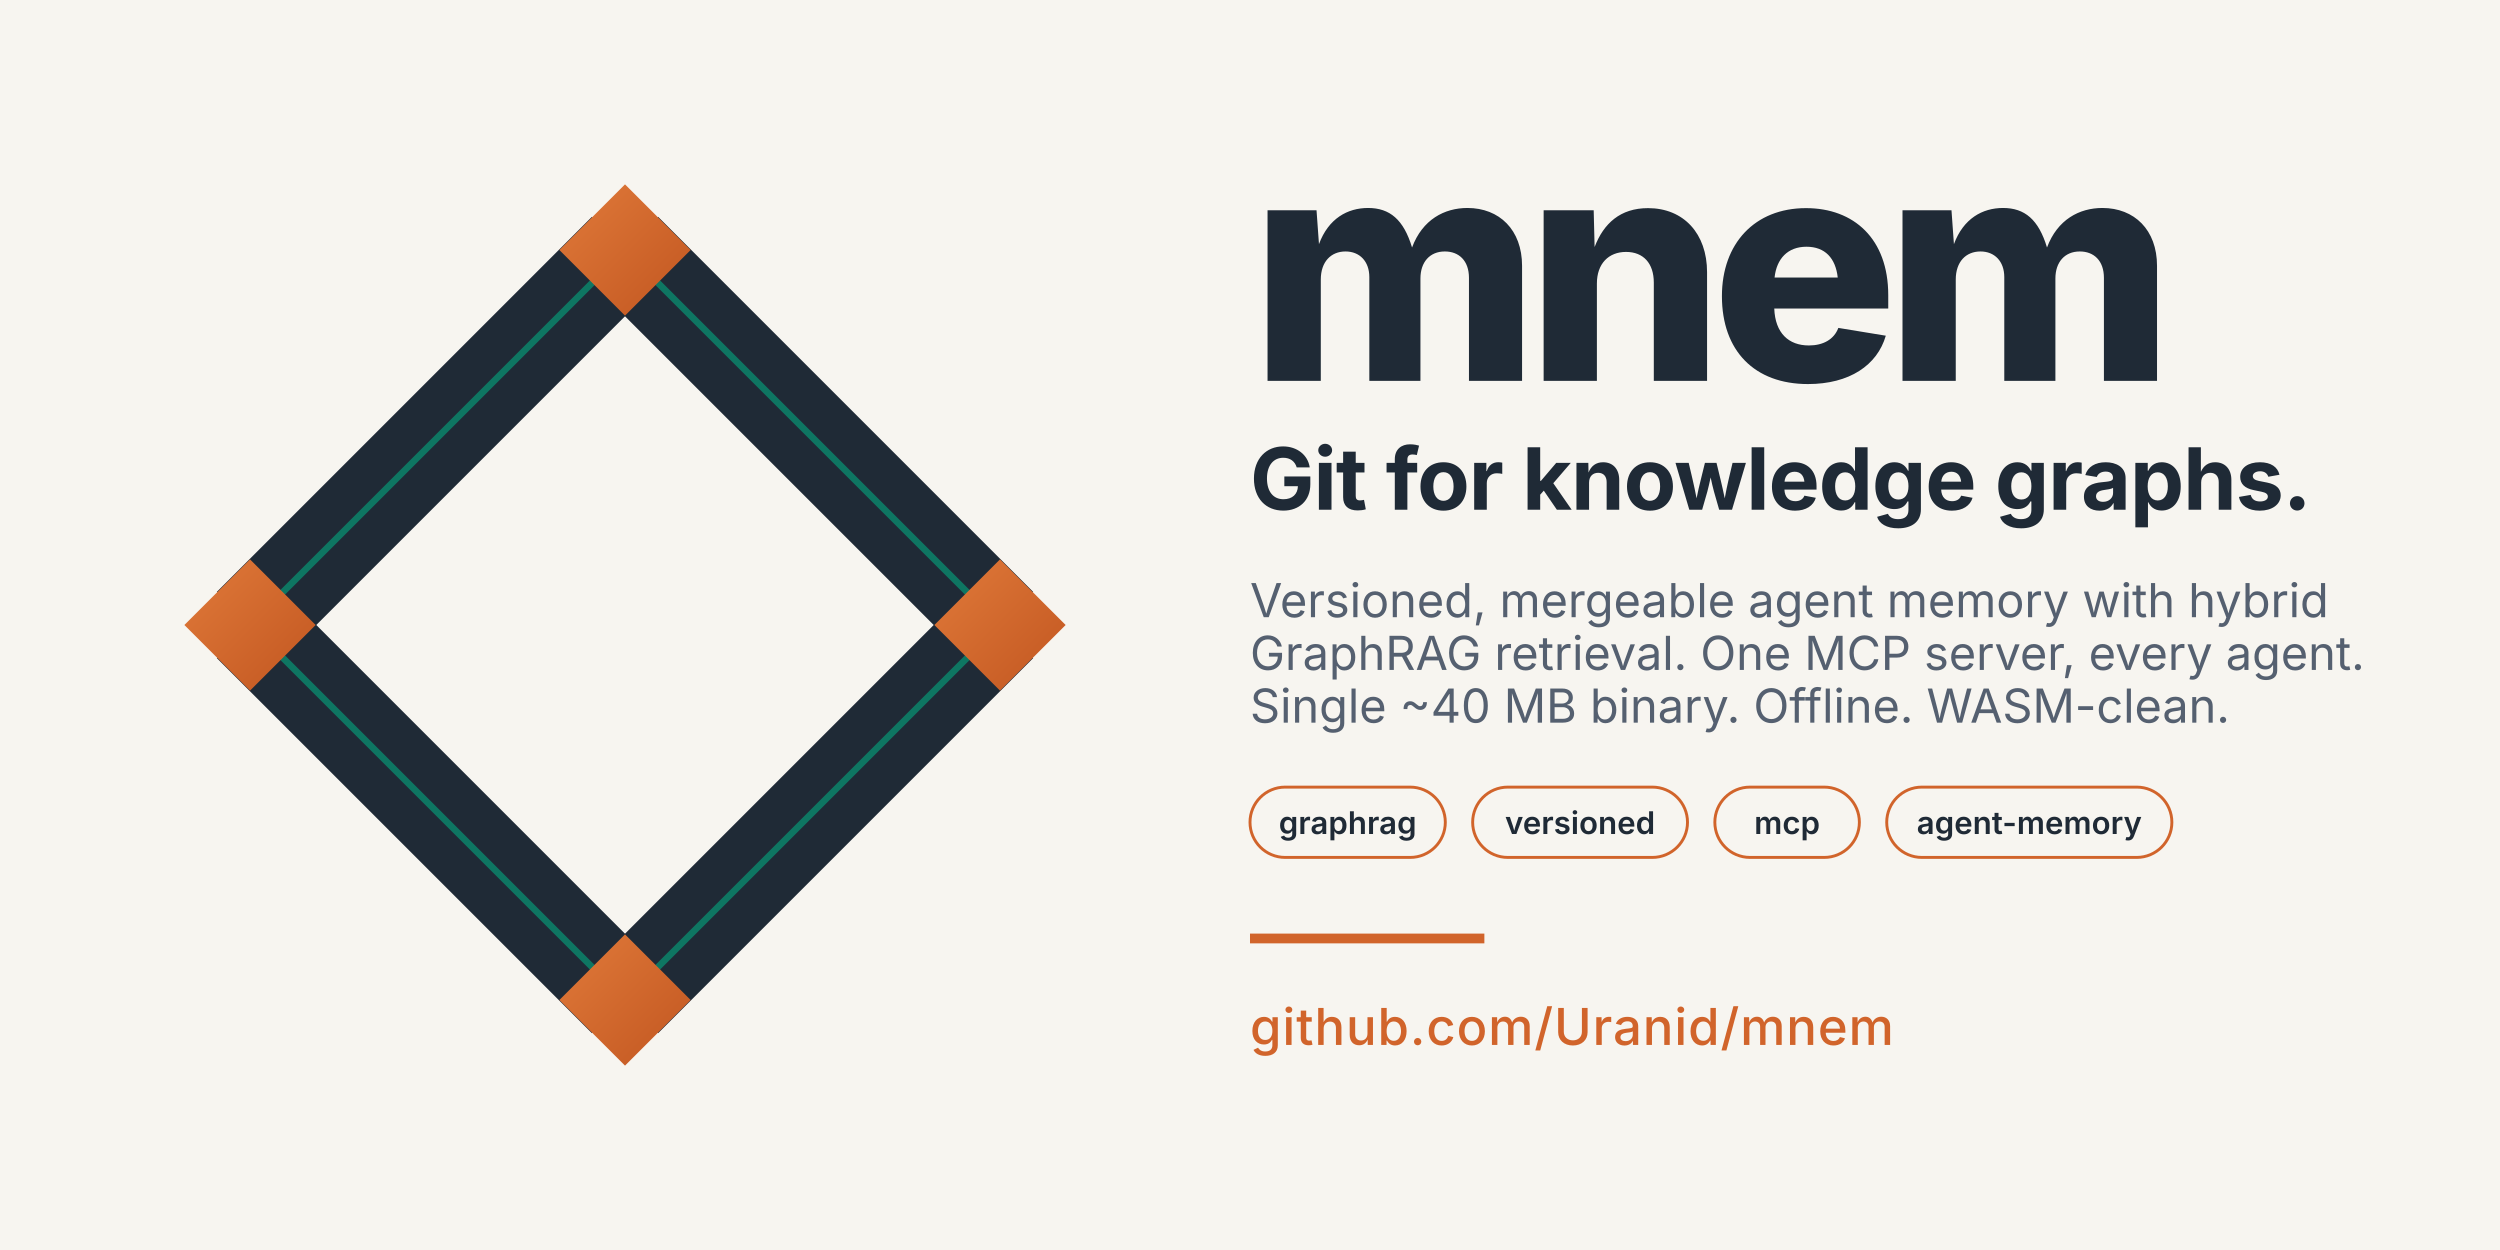
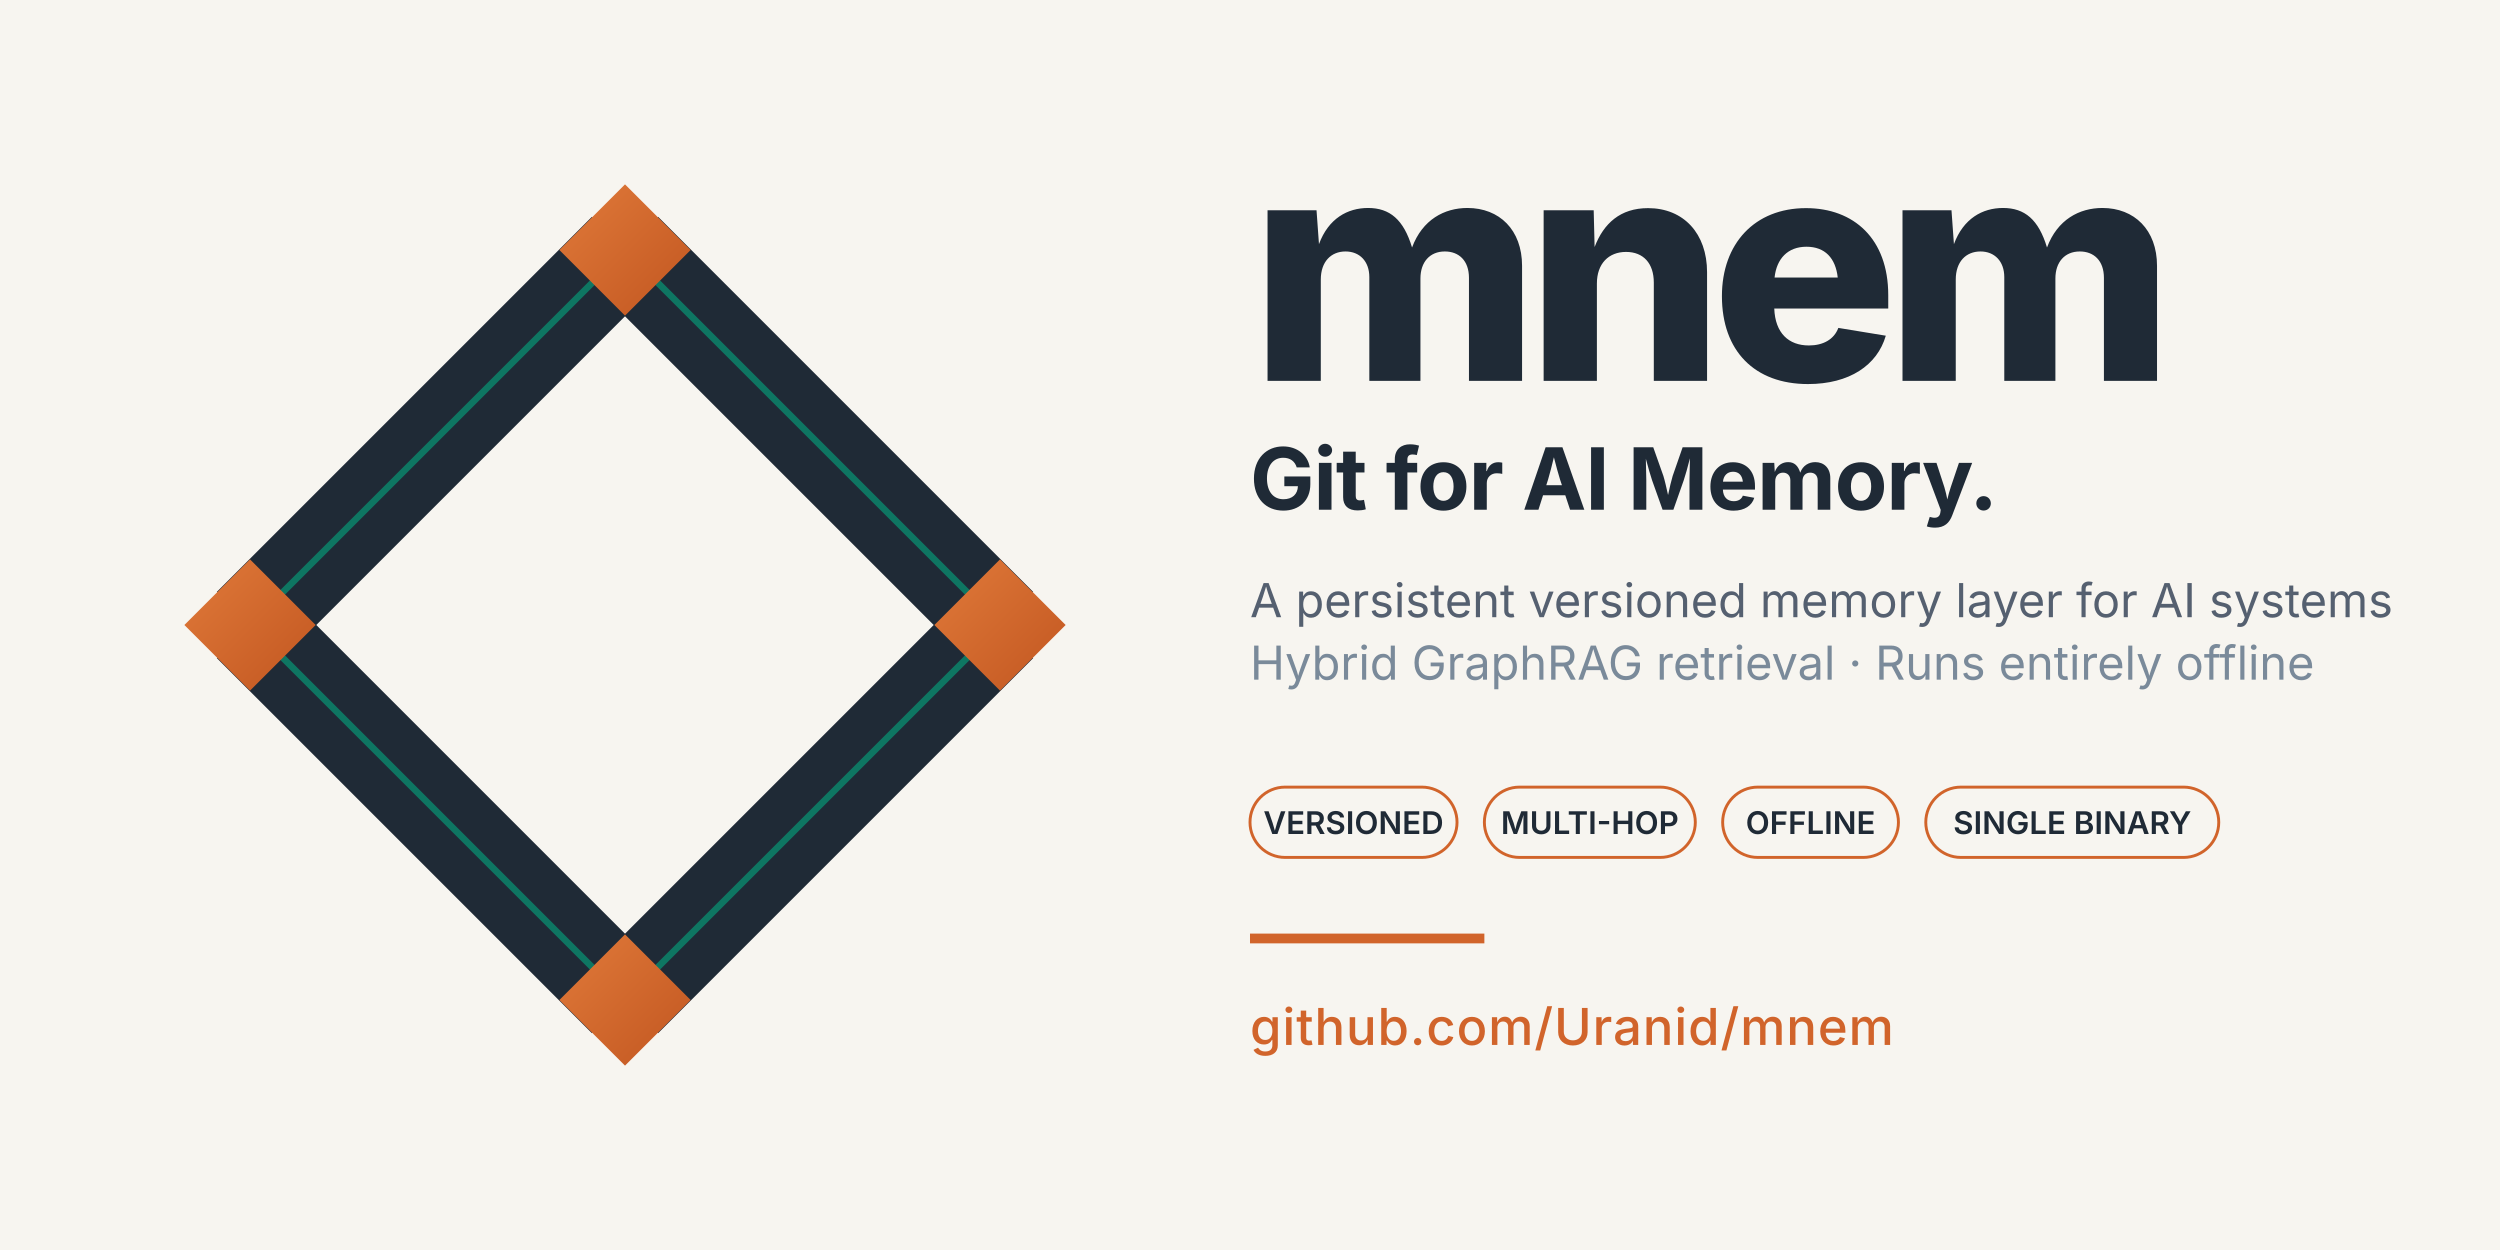
- <svg xmlns="http://www.w3.org/2000/svg" viewBox="0 0 1280 640" role="img" aria-label="mnem - git for knowledge graphs">
+ <svg xmlns="http://www.w3.org/2000/svg" viewBox="0 0 1280 640" role="img" aria-label="mnem - Git for AI Memory">
  <defs>
    <linearGradient id="rustNode" x1="0" y1="0" x2="1" y2="1">
      <stop offset="0%" stop-color="#e07a3a" />
      <stop offset="100%" stop-color="#c25620" />
    </linearGradient>
  </defs>
  <rect width="1280" height="640" fill="#f7f5f0" />
  <g transform="translate(12.8 12.8) scale(2.4)">
    <g stroke="#1f2a36" stroke-width="20" stroke-linecap="butt" fill="none">
      <line x1="128" y1="48" x2="48" y2="128" />
      <line x1="48" y1="128" x2="128" y2="208" />
      <line x1="128" y1="208" x2="208" y2="128" />
      <line x1="208" y1="128" x2="128" y2="48" />
    </g>
    <g stroke="rgba(0,180,135,0.55)" stroke-width="1.4" fill="none">
      <line x1="128" y1="48" x2="48" y2="128" />
      <line x1="48" y1="128" x2="128" y2="208" />
      <line x1="128" y1="208" x2="208" y2="128" />
      <line x1="208" y1="128" x2="128" y2="48" />
    </g>
    <g fill="url(#rustNode)">
      <polygon points="128,34  142,48  128,62  114,48" />
      <polygon points="48,114  62,128  48,142  34,128" />
      <polygon points="208,114 222,128 208,142 194,128" />
      <polygon points="128,194 142,208 128,222 114,208" />
    </g>
  </g>
  <g font-family="system-ui, -apple-system, 'Segoe UI', Inter, Helvetica, Arial, sans-serif">
    <text x="640" y="195" font-size="160" font-weight="800" fill="#1f2a36" letter-spacing="-7">mnem</text>
-     <text x="640" y="261" font-size="44" font-weight="700" fill="#1f2a36" letter-spacing="-0.5">Git for knowledge graphs.</text>
-     <text x="640" y="316" font-size="24" font-weight="400" fill="#556070">Versioned, mergeable agent memory with hybrid</text>
-     <text x="640" y="343" font-size="24" font-weight="400" fill="#556070">GraphRAG retrieval. One MCP server, every agent.</text>
-     <text x="640" y="370" font-size="24" font-weight="400" fill="#556070">Single ~40 MB binary. Offline. WASM-clean.</text>
+     <text x="640" y="261" font-size="44" font-weight="700" fill="#1f2a36" letter-spacing="-0.5">Git for AI Memory.</text>
+     <text x="640" y="316" font-size="24" font-weight="400" fill="#556070">A persistent versioned memory layer for AI systems</text>
+     <text x="640" y="348" font-size="24" font-weight="400" fill="#7a8a9a">Hybrid GraphRAG retrieval · Runs entirely offline</text>
    <g font-size="16" font-weight="600" fill="#1f2a36">
-       <rect x="640" y="403" width="100" height="36" rx="18" fill="none" stroke="#d1642b" stroke-width="1.5" />
-       <text x="690" y="427" text-anchor="middle">graphrag</text>
-       <rect x="754" y="403" width="110" height="36" rx="18" fill="none" stroke="#d1642b" stroke-width="1.5" />
-       <text x="809" y="427" text-anchor="middle">versioned</text>
-       <rect x="878" y="403" width="74" height="36" rx="18" fill="none" stroke="#d1642b" stroke-width="1.5" />
-       <text x="915" y="427" text-anchor="middle">mcp</text>
-       <rect x="966" y="403" width="146" height="36" rx="18" fill="none" stroke="#d1642b" stroke-width="1.5" />
-       <text x="1039" y="427" text-anchor="middle">agent-memory</text>
+       <rect x="640" y="403" width="106" height="36" rx="18" fill="none" stroke="#d1642b" stroke-width="1.5" />
+       <text x="693" y="427" text-anchor="middle">VERSIONED</text>
+       <rect x="760" y="403" width="108" height="36" rx="18" fill="none" stroke="#d1642b" stroke-width="1.5" />
+       <text x="814" y="427" text-anchor="middle">MULTI-HOP</text>
+       <rect x="882" y="403" width="90" height="36" rx="18" fill="none" stroke="#d1642b" stroke-width="1.5" />
+       <text x="927" y="427" text-anchor="middle">OFFLINE</text>
+       <rect x="986" y="403" width="150" height="36" rx="18" fill="none" stroke="#d1642b" stroke-width="1.5" />
+       <text x="1061" y="427" text-anchor="middle">SINGLE BINARY</text>
    </g>
    <rect x="640" y="478" width="120" height="5" fill="#d1642b" />
    <text x="640" y="535" font-size="26" font-weight="500" fill="#d1642b" letter-spacing="0.5">github.com/Uranid/mnem</text>
  </g>
</svg>
